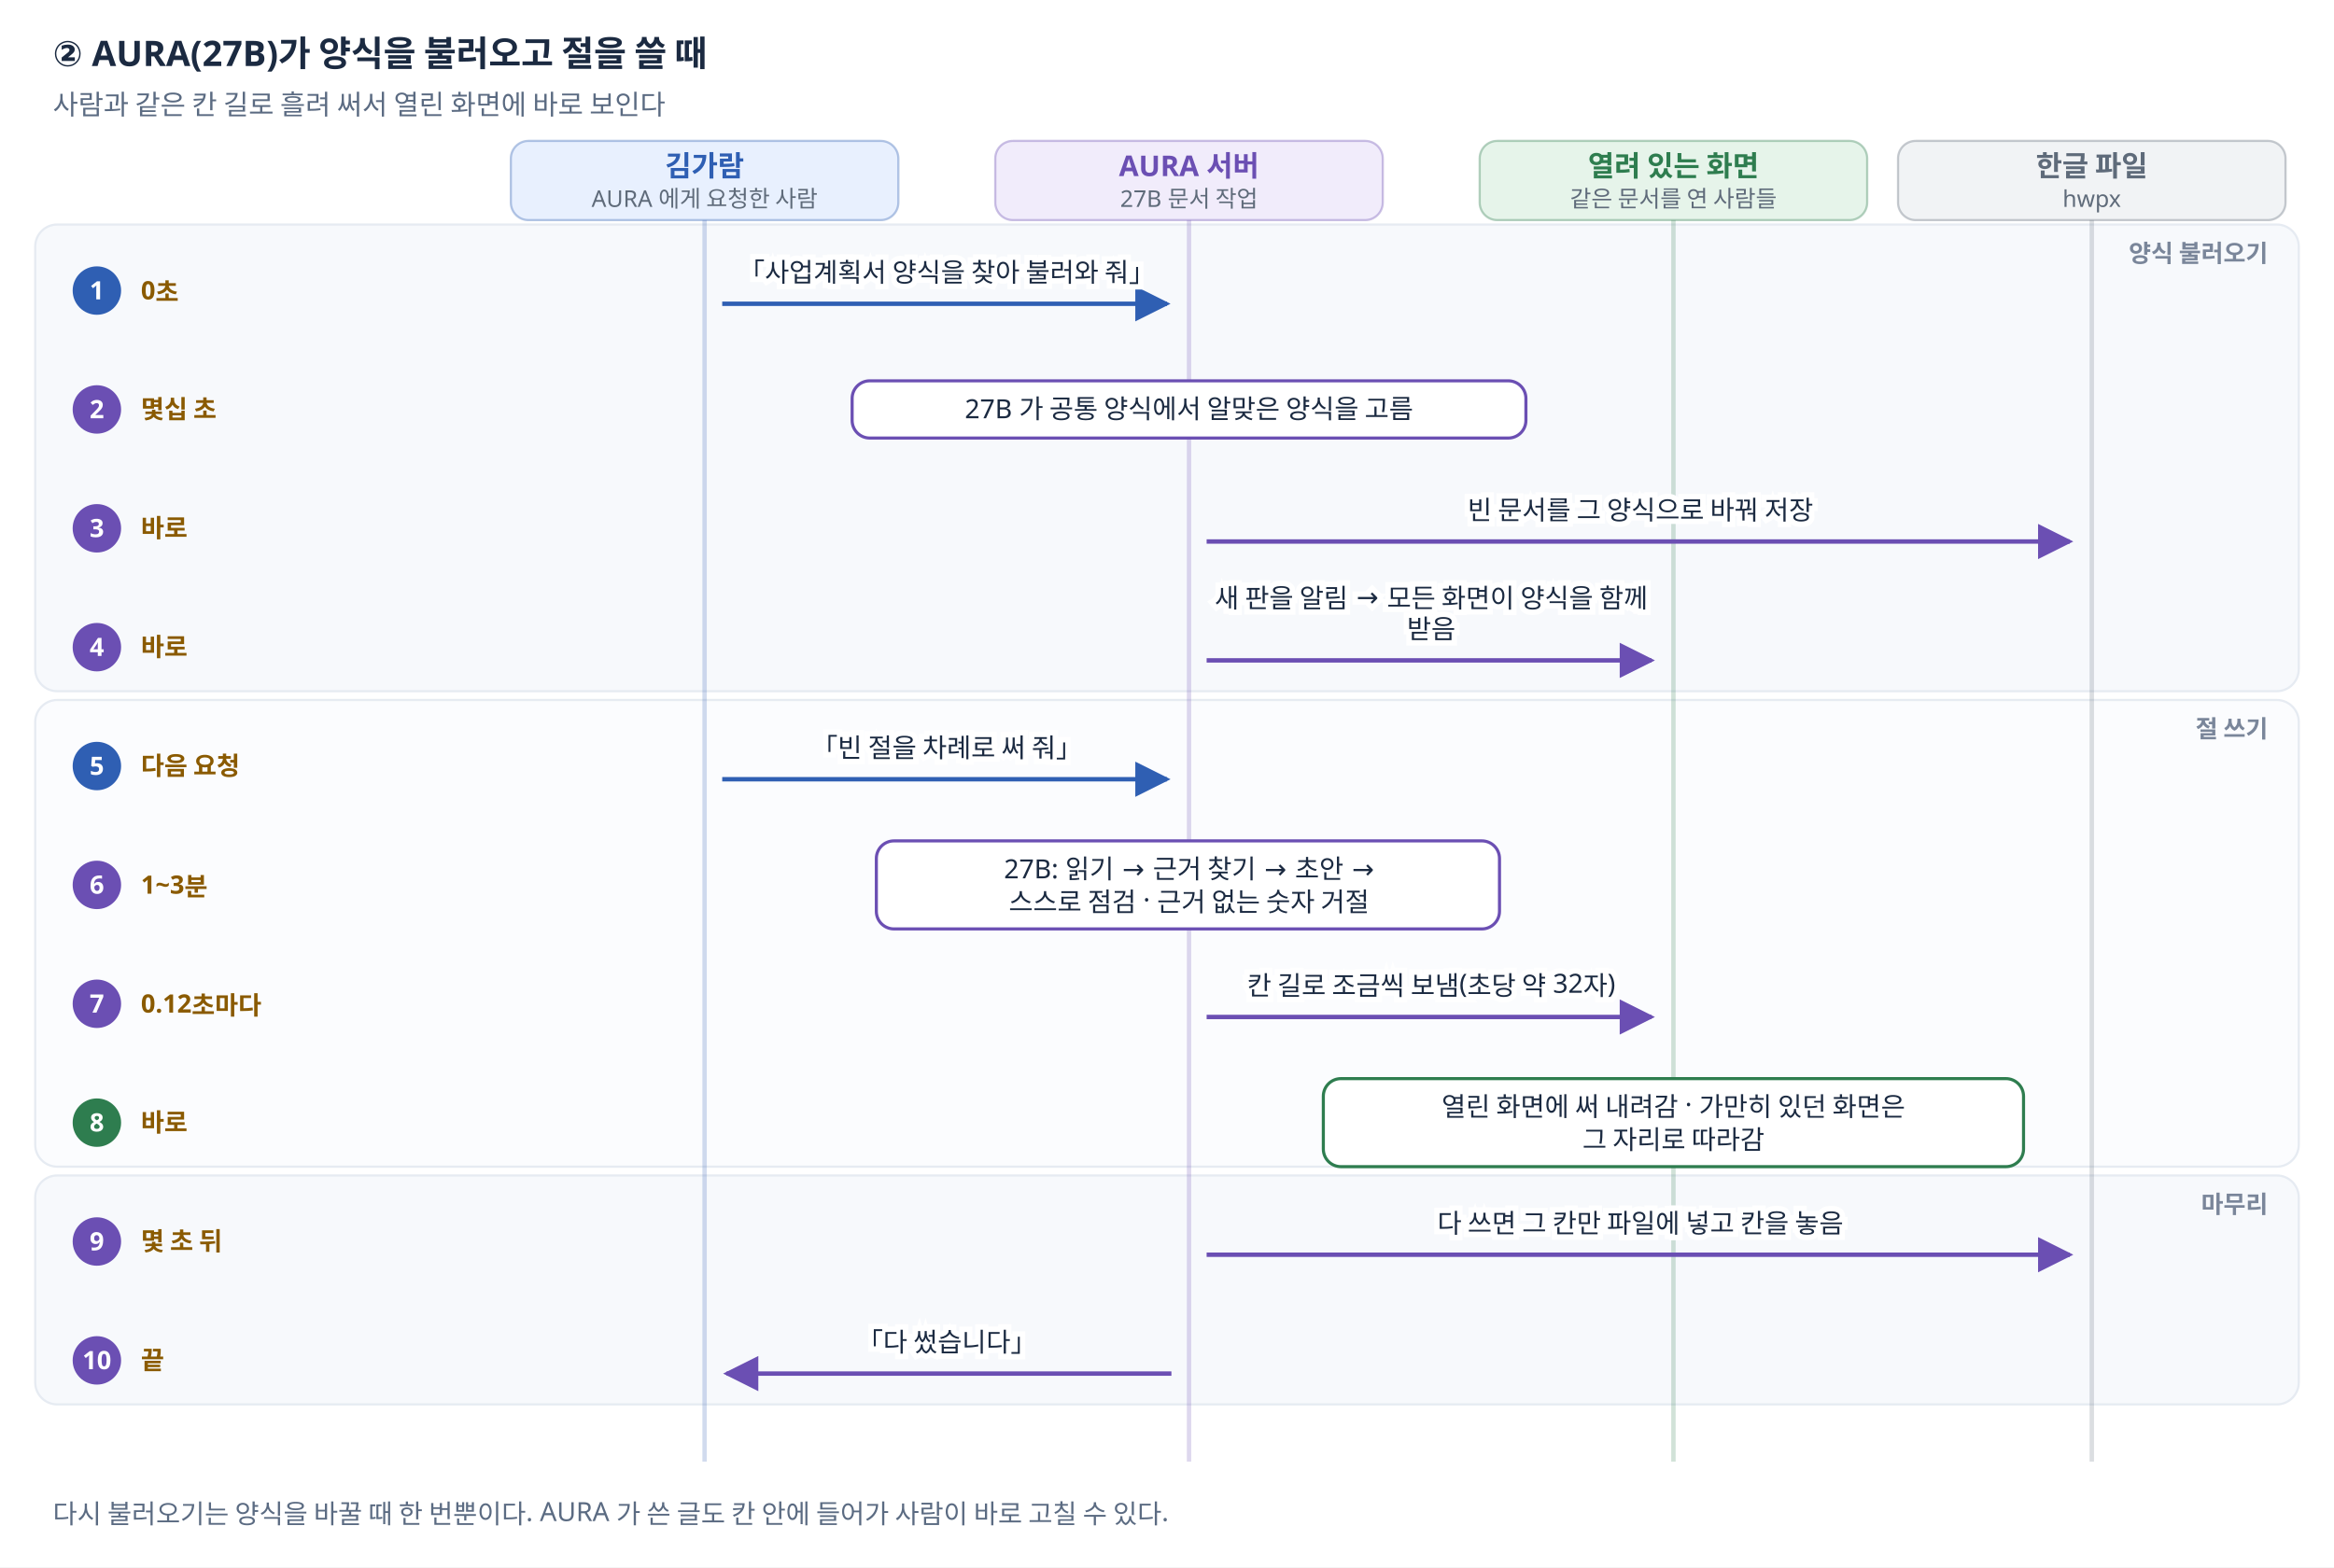
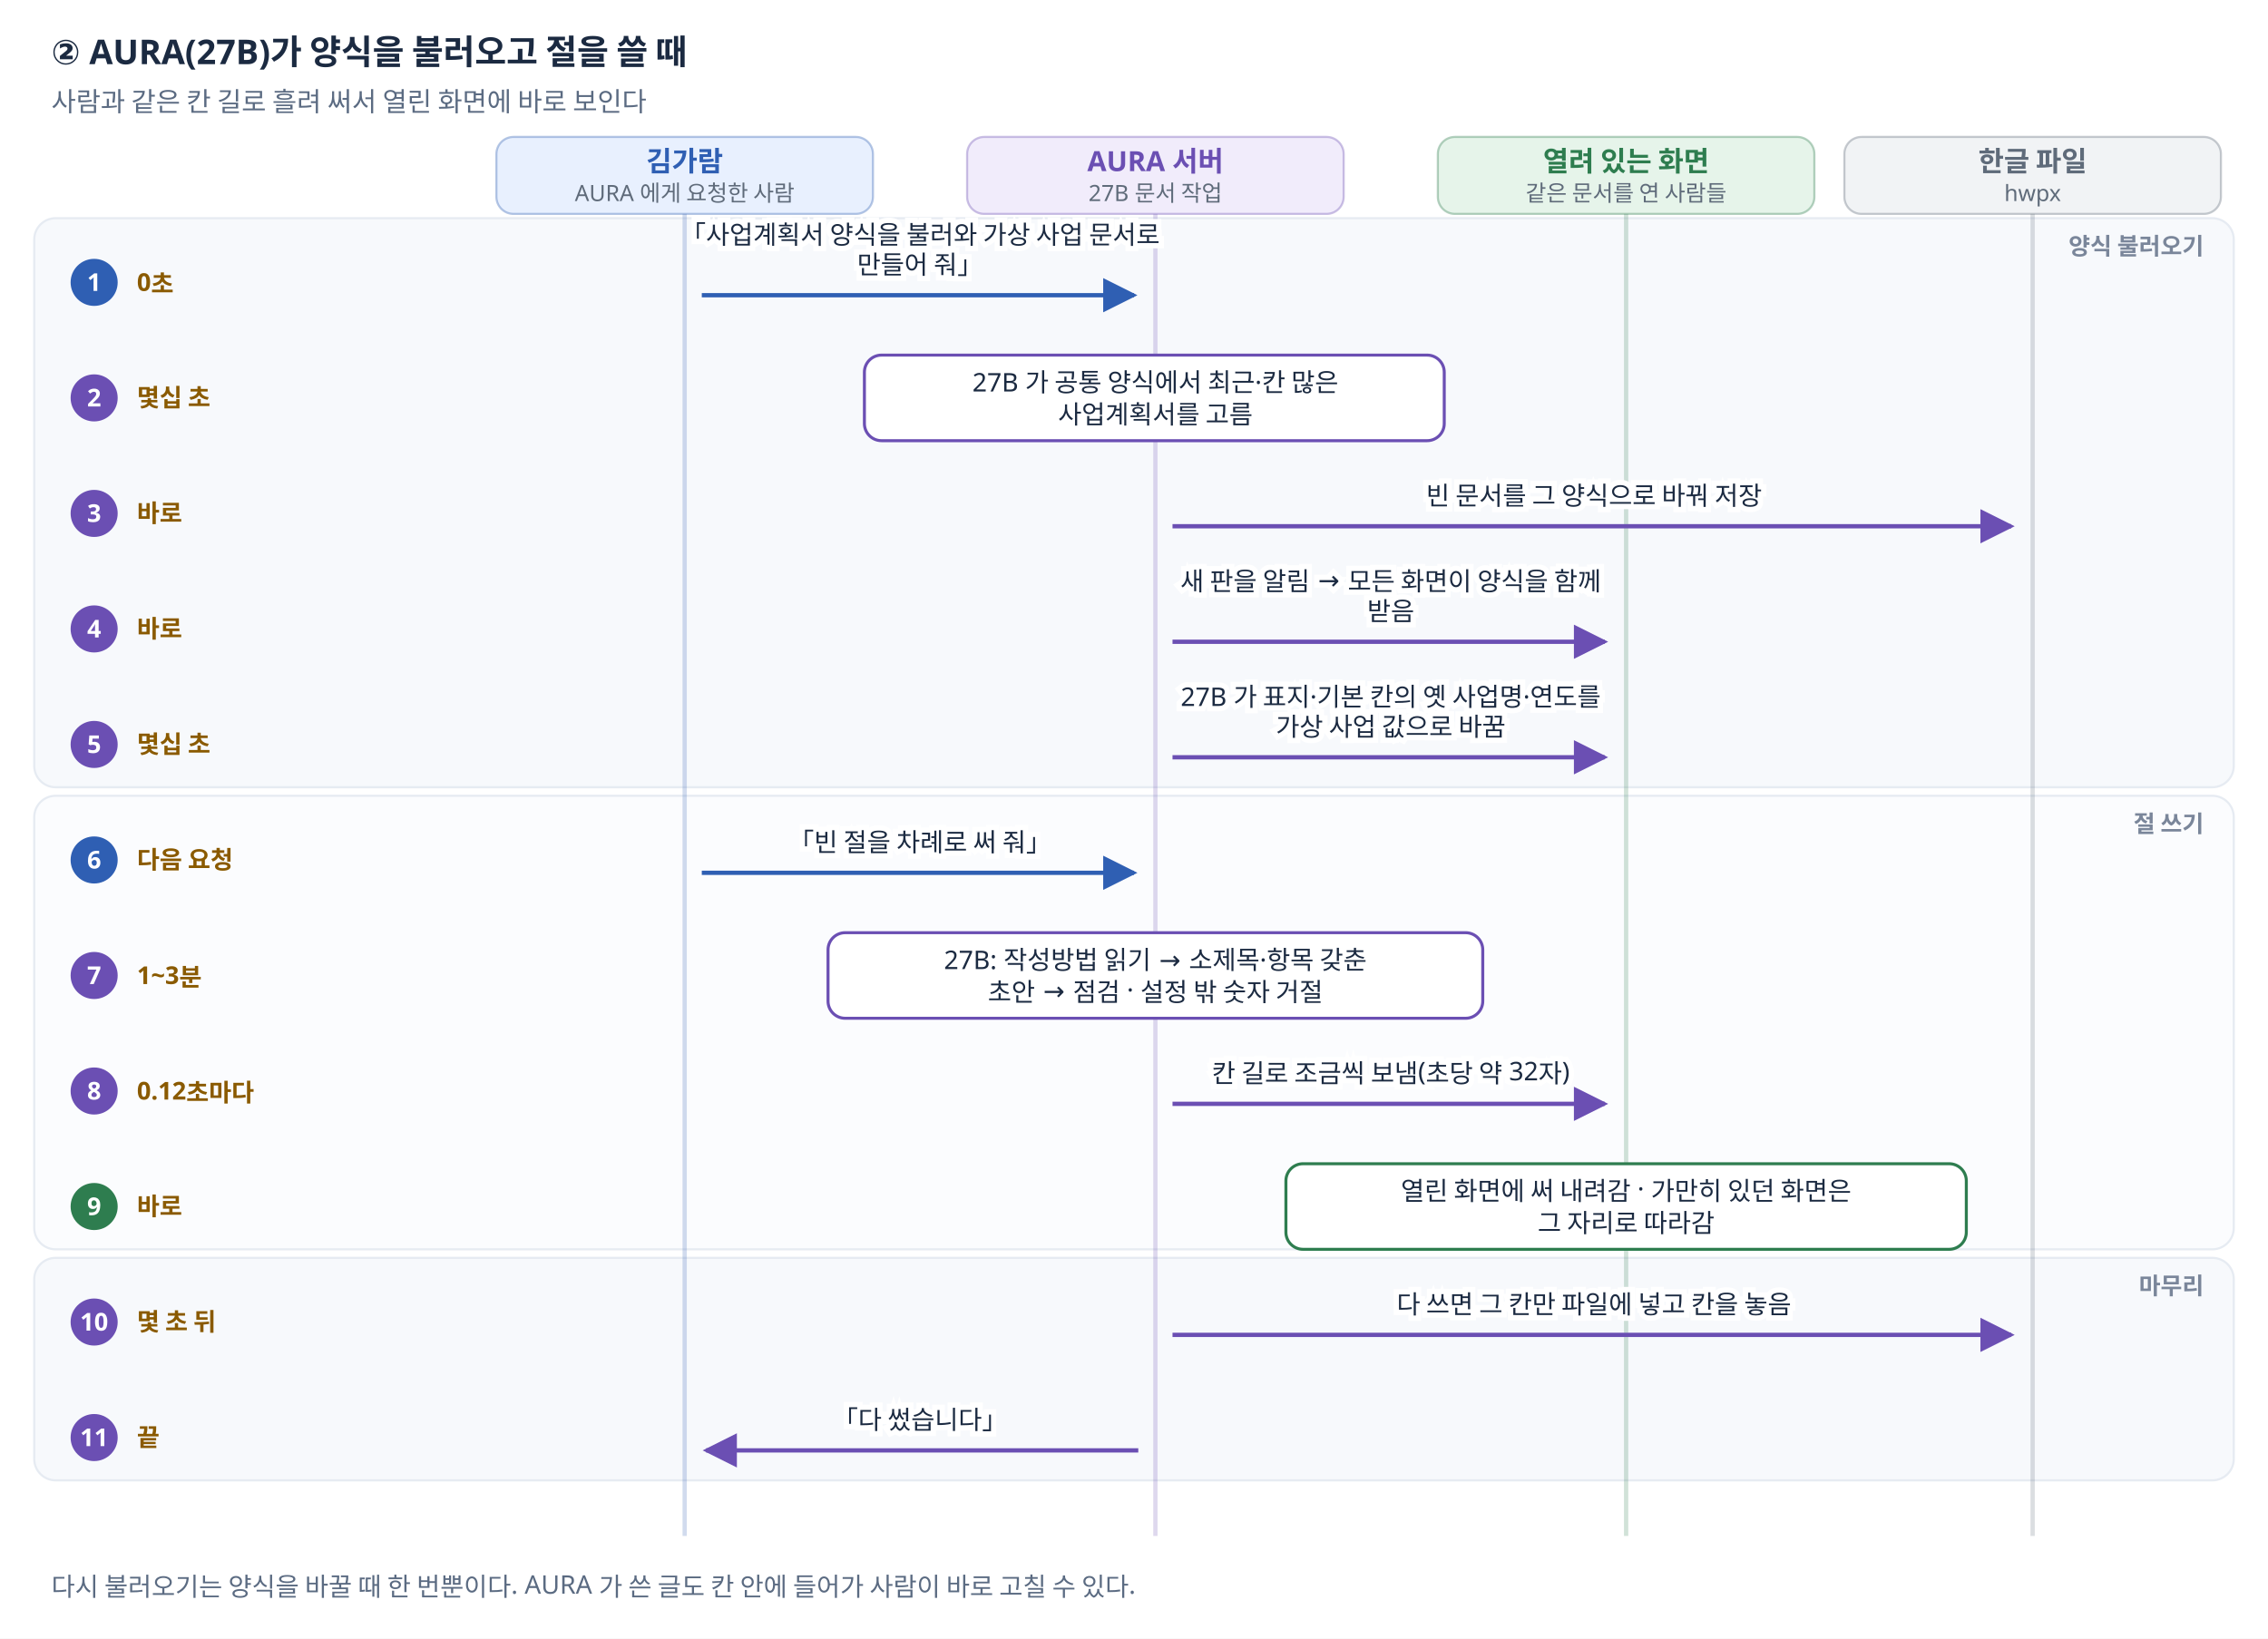
- <svg xmlns="http://www.w3.org/2000/svg" width="1060" height="712" viewBox="0 0 1060 712" role="img" aria-label="② AURA(27B)가 양식을 불러오고 절을 쓸 때" font-family="Pretendard, 'Apple SD Gothic Neo', 'Malgun Gothic', sans-serif">
+ <svg xmlns="http://www.w3.org/2000/svg" width="1060" height="766" viewBox="0 0 1060 766" role="img" aria-label="② AURA(27B)가 양식을 불러오고 절을 쓸 때" font-family="Pretendard, 'Apple SD Gothic Neo', 'Malgun Gothic', sans-serif">
  <defs>
    <marker id="arA" viewBox="0 0 10 10" refX="9" refY="5" markerWidth="8" markerHeight="8" orient="auto">
      <path d="M0,0 L10,5 L0,10 z" fill="#2f5fb3" />
    </marker>
    <marker id="arS" viewBox="0 0 10 10" refX="9" refY="5" markerWidth="8" markerHeight="8" orient="auto">
      <path d="M0,0 L10,5 L0,10 z" fill="#6b4fb3" />
    </marker>
    <marker id="arB" viewBox="0 0 10 10" refX="9" refY="5" markerWidth="8" markerHeight="8" orient="auto">
      <path d="M0,0 L10,5 L0,10 z" fill="#2e7d4f" />
    </marker>
    <marker id="arF" viewBox="0 0 10 10" refX="9" refY="5" markerWidth="8" markerHeight="8" orient="auto">
      <path d="M0,0 L10,5 L0,10 z" fill="#5f6b7a" />
    </marker>
  </defs>
-   <rect width="1060" height="712" fill="#ffffff" />
+   <rect width="1060" height="766" fill="#ffffff" />
  <text x="24" y="30" font-size="16" font-weight="700" fill="#1b2a41">② AURA(27B)가 양식을 불러오고 절을 쓸 때</text>
  <text x="24" y="52" font-size="12.5" fill="#5b6b82">사람과 같은 칸 길로 흘려 써서 열린 화면에 바로 보인다</text>
-   <rect x="16" y="102" width="1028" height="212" rx="10" fill="#f7f9fc" stroke="#e6ebf2" />
+   <rect x="16" y="102" width="1028" height="266" rx="10" fill="#f7f9fc" stroke="#e6ebf2" />
  <text x="1030" y="119" font-size="11" font-weight="700" fill="#7a869a" text-anchor="end">양식 불러오기</text>
-   <rect x="16" y="318" width="1028" height="212" rx="10" fill="#fbfcfe" stroke="#e6ebf2" />
-   <text x="1030" y="335" font-size="11" font-weight="700" fill="#7a869a" text-anchor="end">절 쓰기</text>
-   <rect x="16" y="534" width="1028" height="104" rx="10" fill="#f7f9fc" stroke="#e6ebf2" />
-   <text x="1030" y="551" font-size="11" font-weight="700" fill="#7a869a" text-anchor="end">마무리</text>
+   <rect x="16" y="372" width="1028" height="212" rx="10" fill="#fbfcfe" stroke="#e6ebf2" />
+   <text x="1030" y="389" font-size="11" font-weight="700" fill="#7a869a" text-anchor="end">절 쓰기</text>
+   <rect x="16" y="588" width="1028" height="104" rx="10" fill="#f7f9fc" stroke="#e6ebf2" />
+   <text x="1030" y="605" font-size="11" font-weight="700" fill="#7a869a" text-anchor="end">마무리</text>
  <rect x="232" y="64" width="176" height="36" rx="8" fill="#e8f0fe" stroke="#2f5fb3" stroke-opacity=".35" />
  <text x="320" y="80" font-size="13" font-weight="700" fill="#2f5fb3" text-anchor="middle">김가람</text>
  <text x="320" y="94" font-size="10.5" fill="#5f6b7a" text-anchor="middle">AURA 에게 요청한 사람</text>
-   <line x1="320" y1="100" x2="320" y2="664" stroke="#2f5fb3" stroke-opacity=".22" stroke-width="2" />
+   <line x1="320" y1="100" x2="320" y2="718" stroke="#2f5fb3" stroke-opacity=".22" stroke-width="2" />
  <rect x="452" y="64" width="176" height="36" rx="8" fill="#f1ecfb" stroke="#6b4fb3" stroke-opacity=".35" />
  <text x="540" y="80" font-size="13" font-weight="700" fill="#6b4fb3" text-anchor="middle">AURA 서버</text>
  <text x="540" y="94" font-size="10.5" fill="#5f6b7a" text-anchor="middle">27B 문서 작업</text>
-   <line x1="540" y1="100" x2="540" y2="664" stroke="#6b4fb3" stroke-opacity=".22" stroke-width="2" />
+   <line x1="540" y1="100" x2="540" y2="718" stroke="#6b4fb3" stroke-opacity=".22" stroke-width="2" />
  <rect x="672" y="64" width="176" height="36" rx="8" fill="#e6f4ea" stroke="#2e7d4f" stroke-opacity=".35" />
  <text x="760" y="80" font-size="13" font-weight="700" fill="#2e7d4f" text-anchor="middle">열려 있는 화면</text>
  <text x="760" y="94" font-size="10.5" fill="#5f6b7a" text-anchor="middle">같은 문서를 연 사람들</text>
-   <line x1="760" y1="100" x2="760" y2="664" stroke="#2e7d4f" stroke-opacity=".22" stroke-width="2" />
+   <line x1="760" y1="100" x2="760" y2="718" stroke="#2e7d4f" stroke-opacity=".22" stroke-width="2" />
  <rect x="862" y="64" width="176" height="36" rx="8" fill="#f1f3f5" stroke="#5f6b7a" stroke-opacity=".35" />
  <text x="950" y="80" font-size="13" font-weight="700" fill="#5f6b7a" text-anchor="middle">한글 파일</text>
  <text x="950" y="94" font-size="10.5" fill="#5f6b7a" text-anchor="middle">hwpx</text>
-   <line x1="950" y1="100" x2="950" y2="664" stroke="#5f6b7a" stroke-opacity=".22" stroke-width="2" />
+   <line x1="950" y1="100" x2="950" y2="718" stroke="#5f6b7a" stroke-opacity=".22" stroke-width="2" />
  <circle cx="44" cy="132" r="11" fill="#2f5fb3" />
  <text x="44" y="136" font-size="11.5" font-weight="700" fill="#ffffff" text-anchor="middle">1</text>
  <text x="64" y="136" font-size="11.5" fill="#8a5a00" font-weight="600">0초</text>
  <line x1="328" y1="138" x2="530" y2="138" stroke="#2f5fb3" stroke-width="2" marker-end="url(#arA)" />
-   <text x="430" y="128" font-size="12" fill="#1b2a41" text-anchor="middle" paint-order="stroke" stroke="#ffffff" stroke-width="5">「사업계획서 양식을 찾아 불러와 줘」</text>
+   <text x="430" y="114" font-size="12" fill="#1b2a41" text-anchor="middle" paint-order="stroke" stroke="#ffffff" stroke-width="5">「사업계획서 양식을 불러와 가상 사업 문서로</text>
+   <text x="430" y="128" font-size="12" fill="#1b2a41" text-anchor="middle" paint-order="stroke" stroke="#ffffff" stroke-width="5">만들어 줘」</text>
  <circle cx="44" cy="186" r="11" fill="#6b4fb3" />
  <text x="44" y="190" font-size="11.5" font-weight="700" fill="#ffffff" text-anchor="middle">2</text>
  <text x="64" y="190" font-size="11.5" fill="#8a5a00" font-weight="600">몇십 초</text>
-   <rect x="387" y="173" width="306" height="26" rx="8" fill="#ffffff" stroke="#6b4fb3" stroke-width="1.4" />
-   <text x="540" y="190" font-size="12" fill="#1b2a41" text-anchor="middle">27B 가 공통 양식에서 알맞은 양식을 고름</text>
+   <rect x="404" y="166" width="271" height="40" rx="8" fill="#ffffff" stroke="#6b4fb3" stroke-width="1.4" />
+   <text x="540" y="183" font-size="12" fill="#1b2a41" text-anchor="middle">27B 가 공통 양식에서 최근·칸 많은</text>
+   <text x="540" y="198" font-size="12" fill="#1b2a41" text-anchor="middle">사업계획서를 고름</text>
  <circle cx="44" cy="240" r="11" fill="#6b4fb3" />
  <text x="44" y="244" font-size="11.5" font-weight="700" fill="#ffffff" text-anchor="middle">3</text>
  <text x="64" y="244" font-size="11.5" fill="#8a5a00" font-weight="600">바로</text>
  <line x1="548" y1="246" x2="940" y2="246" stroke="#6b4fb3" stroke-width="2" marker-end="url(#arS)" />
  <text x="745" y="236" font-size="12" fill="#1b2a41" text-anchor="middle" paint-order="stroke" stroke="#ffffff" stroke-width="5">빈 문서를 그 양식으로 바꿔 저장</text>
  <circle cx="44" cy="294" r="11" fill="#6b4fb3" />
  <text x="44" y="298" font-size="11.5" font-weight="700" fill="#ffffff" text-anchor="middle">4</text>
  <text x="64" y="298" font-size="11.5" fill="#8a5a00" font-weight="600">바로</text>
  <line x1="548" y1="300" x2="750" y2="300" stroke="#6b4fb3" stroke-width="2" marker-end="url(#arS)" />
  <text x="650" y="276" font-size="12" fill="#1b2a41" text-anchor="middle" paint-order="stroke" stroke="#ffffff" stroke-width="5">새 판을 알림 → 모든 화면이 양식을 함께</text>
  <text x="650" y="290" font-size="12" fill="#1b2a41" text-anchor="middle" paint-order="stroke" stroke="#ffffff" stroke-width="5">받음</text>
-   <circle cx="44" cy="348" r="11" fill="#2f5fb3" />
+   <circle cx="44" cy="348" r="11" fill="#6b4fb3" />
  <text x="44" y="352" font-size="11.5" font-weight="700" fill="#ffffff" text-anchor="middle">5</text>
-   <text x="64" y="352" font-size="11.5" fill="#8a5a00" font-weight="600">다음 요청</text>
-   <line x1="328" y1="354" x2="530" y2="354" stroke="#2f5fb3" stroke-width="2" marker-end="url(#arA)" />
-   <text x="430" y="344" font-size="12" fill="#1b2a41" text-anchor="middle" paint-order="stroke" stroke="#ffffff" stroke-width="5">「빈 절을 차례로 써 줘」</text>
-   <circle cx="44" cy="402" r="11" fill="#6b4fb3" />
+   <text x="64" y="352" font-size="11.5" fill="#8a5a00" font-weight="600">몇십 초</text>
+   <line x1="548" y1="354" x2="750" y2="354" stroke="#6b4fb3" stroke-width="2" marker-end="url(#arS)" />
+   <text x="650" y="330" font-size="12" fill="#1b2a41" text-anchor="middle" paint-order="stroke" stroke="#ffffff" stroke-width="5">27B 가 표지·기본 칸의 옛 사업명·연도를</text>
+   <text x="650" y="344" font-size="12" fill="#1b2a41" text-anchor="middle" paint-order="stroke" stroke="#ffffff" stroke-width="5">가상 사업 값으로 바꿈</text>
+   <circle cx="44" cy="402" r="11" fill="#2f5fb3" />
  <text x="44" y="406" font-size="11.5" font-weight="700" fill="#ffffff" text-anchor="middle">6</text>
-   <text x="64" y="406" font-size="11.5" fill="#8a5a00" font-weight="600">1~3분</text>
-   <rect x="398" y="382" width="283" height="40" rx="8" fill="#ffffff" stroke="#6b4fb3" stroke-width="1.4" />
-   <text x="540" y="399" font-size="12" fill="#1b2a41" text-anchor="middle">27B: 읽기 → 근거 찾기 → 초안 →</text>
-   <text x="540" y="414" font-size="12" fill="#1b2a41" text-anchor="middle">스스로 점검 · 근거 없는 숫자 거절</text>
+   <text x="64" y="406" font-size="11.5" fill="#8a5a00" font-weight="600">다음 요청</text>
+   <line x1="328" y1="408" x2="530" y2="408" stroke="#2f5fb3" stroke-width="2" marker-end="url(#arA)" />
+   <text x="430" y="398" font-size="12" fill="#1b2a41" text-anchor="middle" paint-order="stroke" stroke="#ffffff" stroke-width="5">「빈 절을 차례로 써 줘」</text>
  <circle cx="44" cy="456" r="11" fill="#6b4fb3" />
  <text x="44" y="460" font-size="11.5" font-weight="700" fill="#ffffff" text-anchor="middle">7</text>
-   <text x="64" y="460" font-size="11.5" fill="#8a5a00" font-weight="600">0.12초마다</text>
-   <line x1="548" y1="462" x2="750" y2="462" stroke="#6b4fb3" stroke-width="2" marker-end="url(#arS)" />
-   <text x="650" y="452" font-size="12" fill="#1b2a41" text-anchor="middle" paint-order="stroke" stroke="#ffffff" stroke-width="5">칸 길로 조금씩 보냄(초당 약 32자)</text>
-   <circle cx="44" cy="510" r="11" fill="#2e7d4f" />
+   <text x="64" y="460" font-size="11.5" fill="#8a5a00" font-weight="600">1~3분</text>
+   <rect x="387" y="436" width="306" height="40" rx="8" fill="#ffffff" stroke="#6b4fb3" stroke-width="1.4" />
+   <text x="540" y="453" font-size="12" fill="#1b2a41" text-anchor="middle">27B: 작성방법 읽기 → 소제목·항목 갖춘</text>
+   <text x="540" y="468" font-size="12" fill="#1b2a41" text-anchor="middle">초안 → 점검 · 설정 밖 숫자 거절</text>
+   <circle cx="44" cy="510" r="11" fill="#6b4fb3" />
  <text x="44" y="514" font-size="11.5" font-weight="700" fill="#ffffff" text-anchor="middle">8</text>
-   <text x="64" y="514" font-size="11.5" fill="#8a5a00" font-weight="600">바로</text>
-   <rect x="601" y="490" width="318" height="40" rx="8" fill="#ffffff" stroke="#2e7d4f" stroke-width="1.4" />
-   <text x="760" y="507" font-size="12" fill="#1b2a41" text-anchor="middle">열린 화면에 써 내려감 · 가만히 있던 화면은</text>
-   <text x="760" y="522" font-size="12" fill="#1b2a41" text-anchor="middle">그 자리로 따라감</text>
-   <circle cx="44" cy="564" r="11" fill="#6b4fb3" />
+   <text x="64" y="514" font-size="11.5" fill="#8a5a00" font-weight="600">0.12초마다</text>
+   <line x1="548" y1="516" x2="750" y2="516" stroke="#6b4fb3" stroke-width="2" marker-end="url(#arS)" />
+   <text x="650" y="506" font-size="12" fill="#1b2a41" text-anchor="middle" paint-order="stroke" stroke="#ffffff" stroke-width="5">칸 길로 조금씩 보냄(초당 약 32자)</text>
+   <circle cx="44" cy="564" r="11" fill="#2e7d4f" />
  <text x="44" y="568" font-size="11.5" font-weight="700" fill="#ffffff" text-anchor="middle">9</text>
-   <text x="64" y="568" font-size="11.5" fill="#8a5a00" font-weight="600">몇 초 뒤</text>
-   <line x1="548" y1="570" x2="940" y2="570" stroke="#6b4fb3" stroke-width="2" marker-end="url(#arS)" />
-   <text x="745" y="560" font-size="12" fill="#1b2a41" text-anchor="middle" paint-order="stroke" stroke="#ffffff" stroke-width="5">다 쓰면 그 칸만 파일에 넣고 칸을 놓음</text>
+   <text x="64" y="568" font-size="11.5" fill="#8a5a00" font-weight="600">바로</text>
+   <rect x="601" y="544" width="318" height="40" rx="8" fill="#ffffff" stroke="#2e7d4f" stroke-width="1.4" />
+   <text x="760" y="561" font-size="12" fill="#1b2a41" text-anchor="middle">열린 화면에 써 내려감 · 가만히 있던 화면은</text>
+   <text x="760" y="576" font-size="12" fill="#1b2a41" text-anchor="middle">그 자리로 따라감</text>
  <circle cx="44" cy="618" r="11" fill="#6b4fb3" />
  <text x="44" y="622" font-size="11.5" font-weight="700" fill="#ffffff" text-anchor="middle">10</text>
-   <text x="64" y="622" font-size="11.5" fill="#8a5a00" font-weight="600">끝</text>
-   <line x1="532" y1="624" x2="330" y2="624" stroke="#6b4fb3" stroke-width="2" marker-end="url(#arS)" />
-   <text x="430" y="614" font-size="12" fill="#1b2a41" text-anchor="middle" paint-order="stroke" stroke="#ffffff" stroke-width="5">「다 썼습니다」</text>
-   <text x="24" y="692" font-size="12" fill="#5b6b82">다시 불러오기는 양식을 바꿀 때 한 번뿐이다. AURA 가 쓴 글도 칸 안에 들어가 사람이 바로 고칠 수 있다.</text>
+   <text x="64" y="622" font-size="11.5" fill="#8a5a00" font-weight="600">몇 초 뒤</text>
+   <line x1="548" y1="624" x2="940" y2="624" stroke="#6b4fb3" stroke-width="2" marker-end="url(#arS)" />
+   <text x="745" y="614" font-size="12" fill="#1b2a41" text-anchor="middle" paint-order="stroke" stroke="#ffffff" stroke-width="5">다 쓰면 그 칸만 파일에 넣고 칸을 놓음</text>
+   <circle cx="44" cy="672" r="11" fill="#6b4fb3" />
+   <text x="44" y="676" font-size="11.5" font-weight="700" fill="#ffffff" text-anchor="middle">11</text>
+   <text x="64" y="676" font-size="11.5" fill="#8a5a00" font-weight="600">끝</text>
+   <line x1="532" y1="678" x2="330" y2="678" stroke="#6b4fb3" stroke-width="2" marker-end="url(#arS)" />
+   <text x="430" y="668" font-size="12" fill="#1b2a41" text-anchor="middle" paint-order="stroke" stroke="#ffffff" stroke-width="5">「다 썼습니다」</text>
+   <text x="24" y="746" font-size="12" fill="#5b6b82">다시 불러오기는 양식을 바꿀 때 한 번뿐이다. AURA 가 쓴 글도 칸 안에 들어가 사람이 바로 고칠 수 있다.</text>
</svg>
